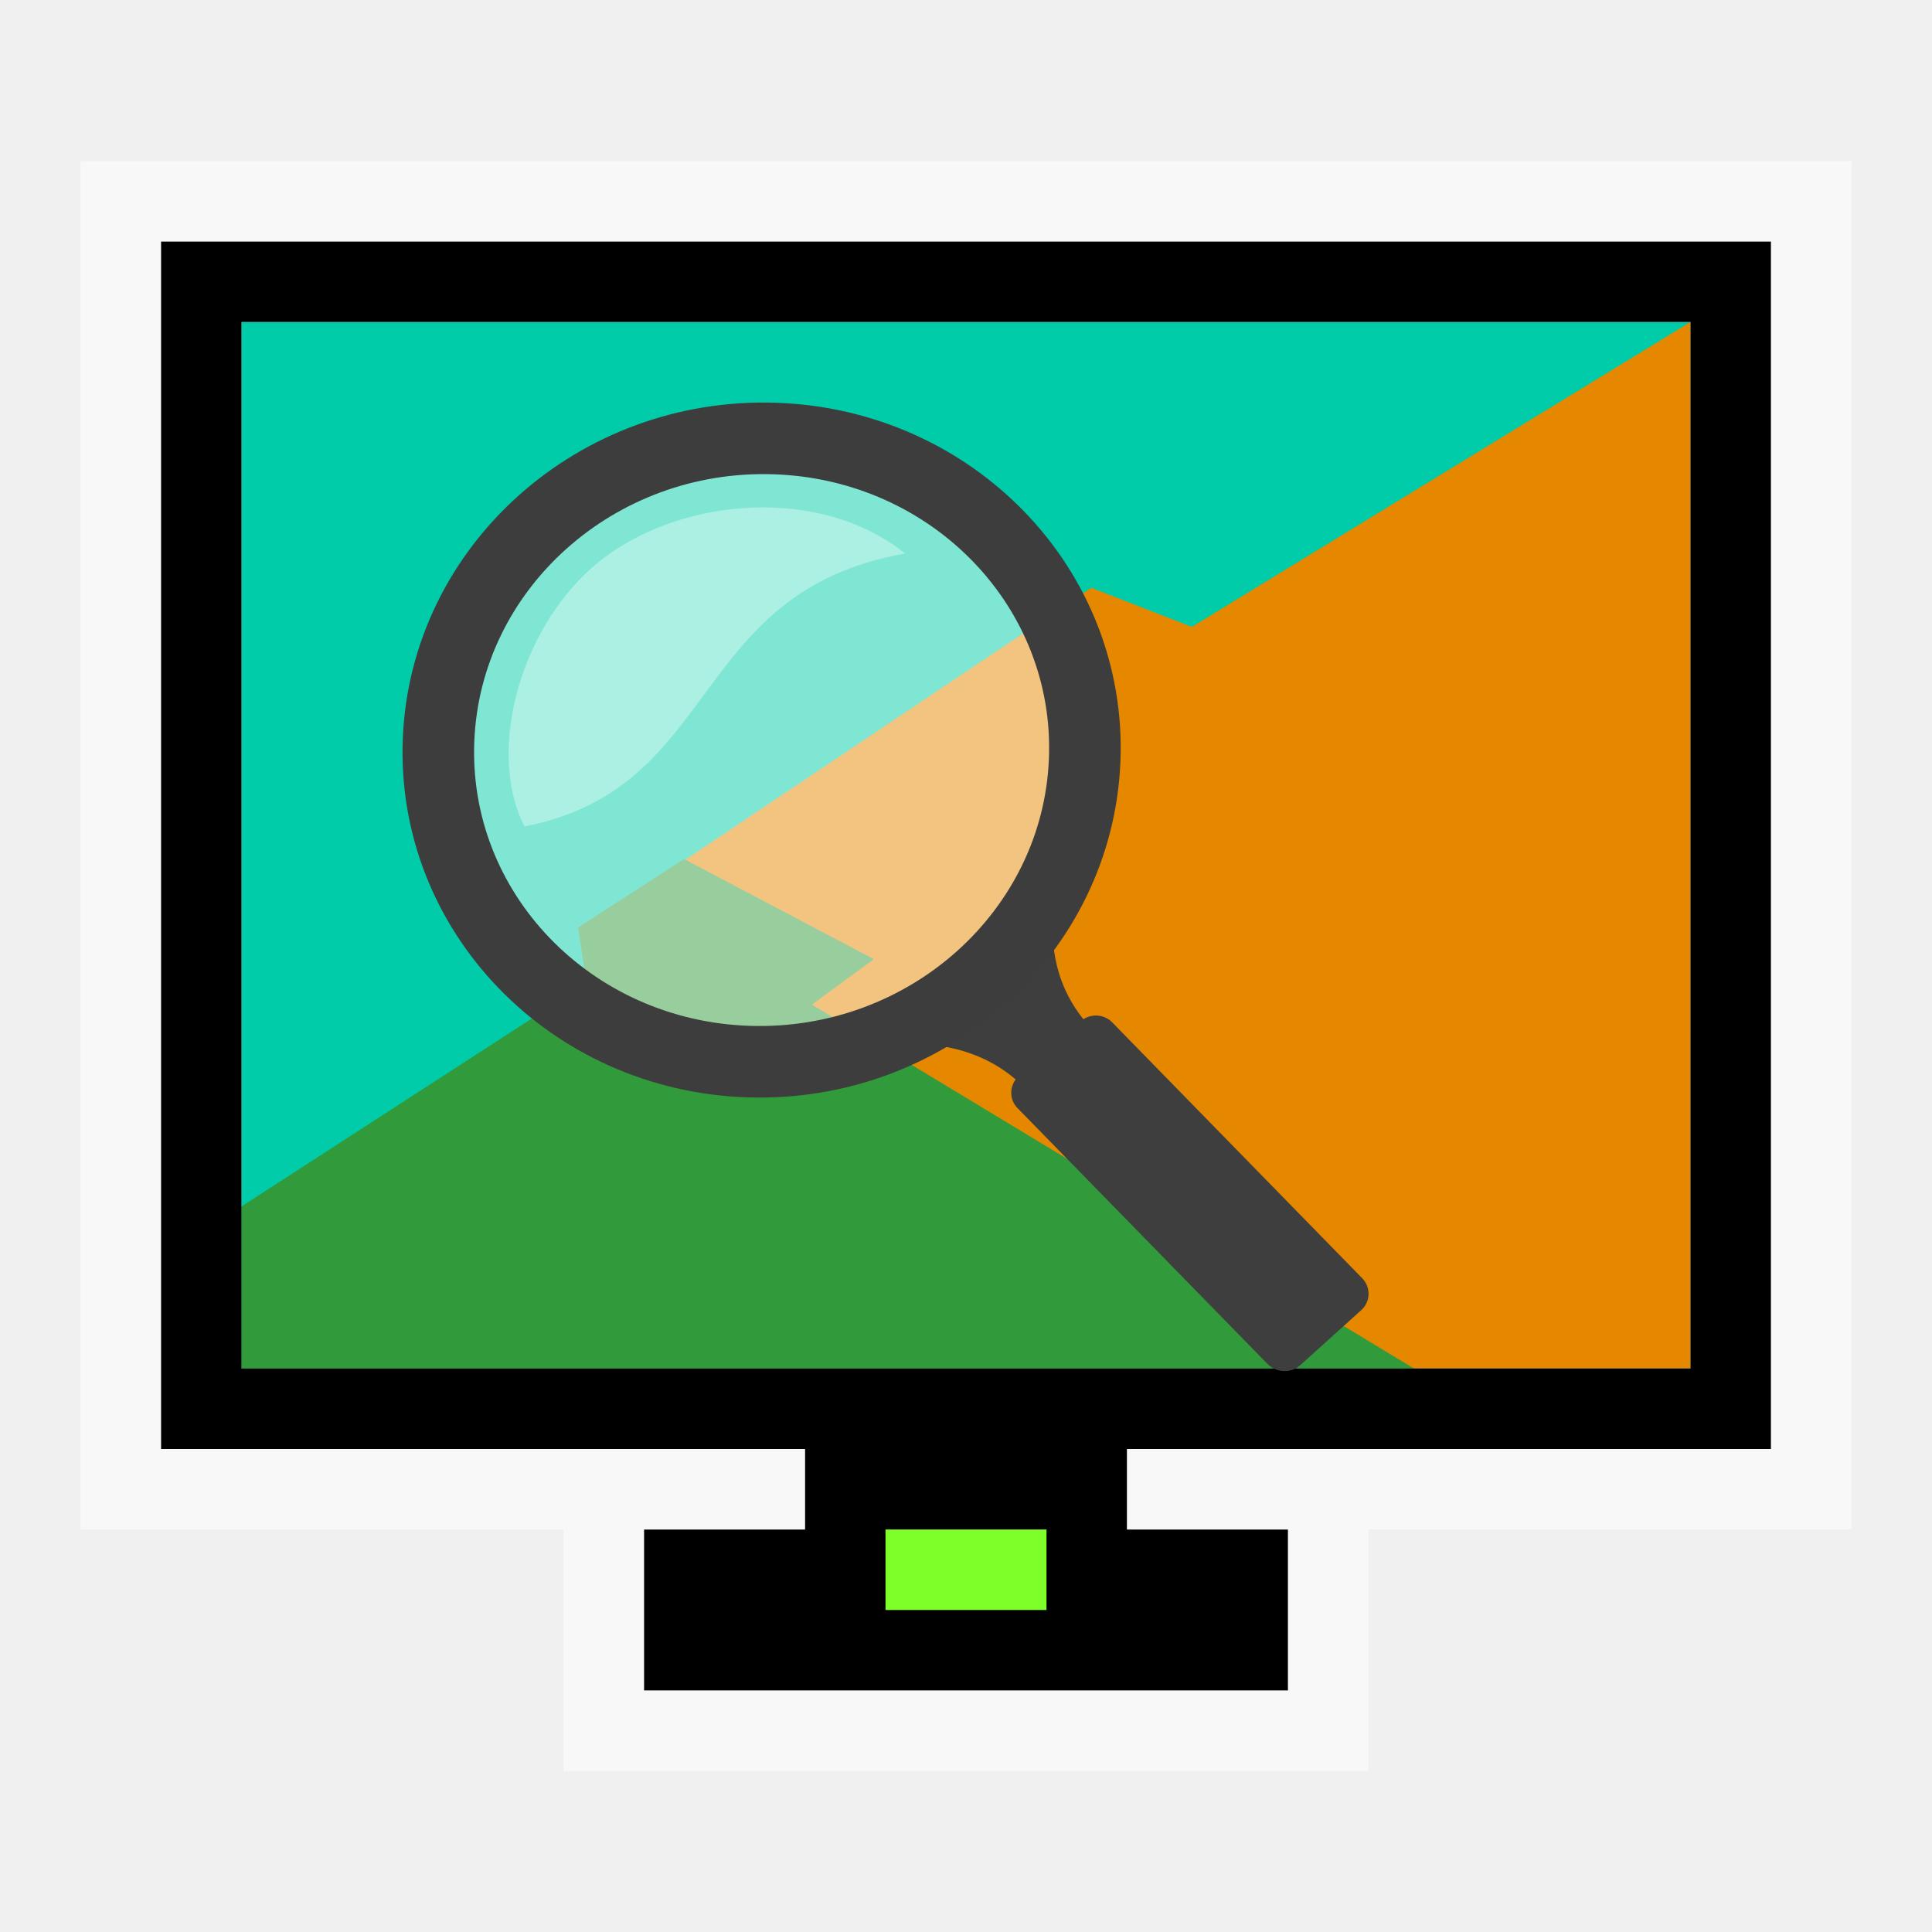
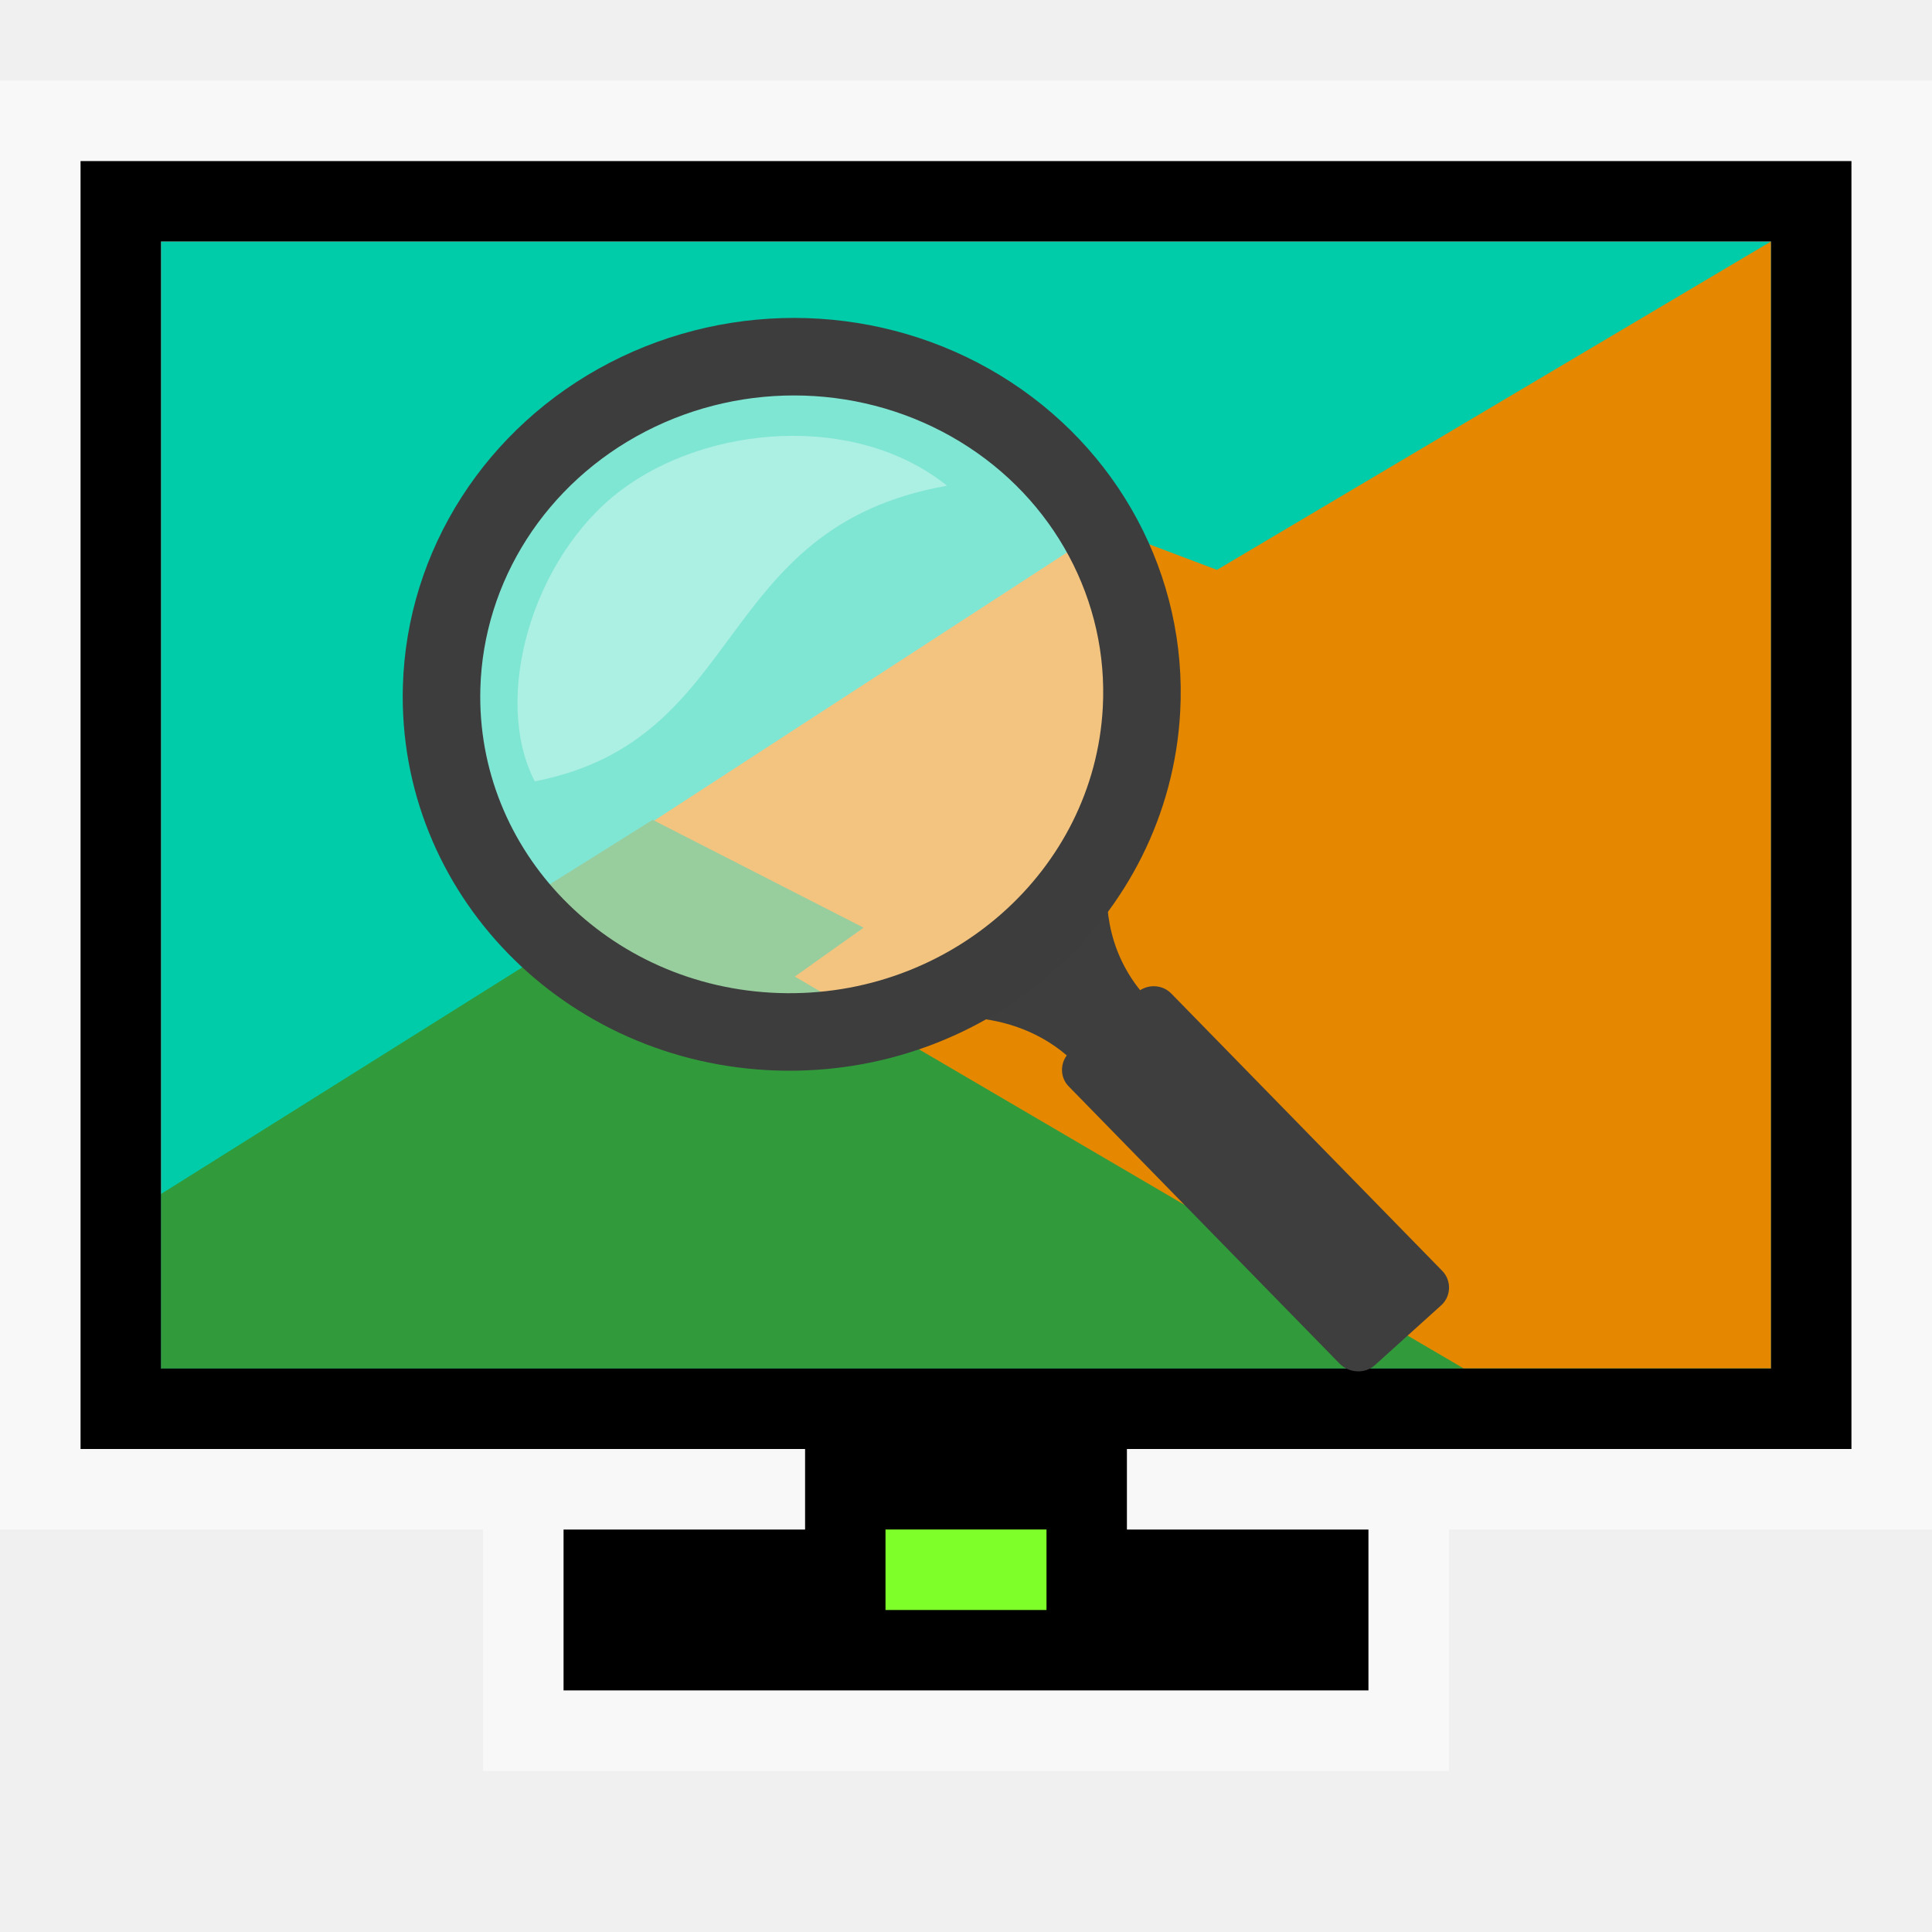
<svg xmlns="http://www.w3.org/2000/svg" width="24" version="1.1" viewBox="0 0 24 24" height="24">
-   <g transform="matrix(0.2571425,0,0,0.2131137,43.99034,5.429972)">
+   <g transform="matrix(0.2857139,0,0,0.2295071,47.54485,4.539969)">
    <path style="fill:#00cca9" d="m -159.407,-6.71 v 61 h 69.997 v -61 z" />
    <path style="fill:#e58800" d="m -89.41,-6.71 -24.085,17.773 -4.863,-2.283 -19.72,15.947 9.1,5.801 -3.058,2.615 28.949,21.146 h 13.681 z" />
    <path style="fill:#319b3b" d="m -138.031,24.593 -5.115,3.991 .41,3.24 -16.671,13.021 v 9.445 h 56.642 l -29.086,-21.213 2.99,-2.648 z " />
  </g>
-   <path style="color:#4d4d4d" d="m 2,3 v 15 h 8 v 1 H 8 v 2 h 8 v -2 h -2 v -1 h 8 V 3 Z M 3,4 H 21 V 17 H 3 Z" />
-   <path style="opacity:.5;fill:#fff;-inkscape-stroke:none;color:#000;stroke-width:1.177" d="m 1,2 v 17 h 9 V 18 H 2 V 3 h 20 v 15 h -8 v 1 h 9 V 2 Z m 6,17 v 3 h 10 v -3 h -1 v 2 H 8 v -2 z" />
+   <path style="color:#4d4d4d" d="m 1,2 v 16 h 9 v 1 H 7 v 2 h 10 v -2 h -3 v -1 h 9 V 2 Z M 2,3 H 22 V 17 H 2 Z" />
+   <path style="opacity:.5;fill:#fff;-inkscape-stroke:none;color:#000;stroke-width:1.177" d="M 0,1 V 19 H 10 V 18 H 1 V 2 h 22 v 16 h -9 v 1 H 24 V 1 Z m 6,18 v 3 h 12 v -3 h -1 v 2 H 7 v -2 z" />
  <path style="fill:#7fff2a;stroke-width:.53" d="m 11,19 h 2 v 1 h -2 z" />
-   <g style="fill-rule:evenodd">
+   <g style="fill-rule:evenodd" transform="matrix(1.083271,0,0,1.083271,-0.4156846,-1.414739)">
    <path style="fill:#3e3e3e;color:#000;stroke-width:.217" d="m 13.193,10.203 c 0,0 -0.058,0.119 -0.129,0.306 -0.193,0.497 -0.36,0.889 -1.018,1.48 -0.611,0.547 -1.302,0.782 -1.636,0.883 -0.007,0.002 -0.02,0.005 -0.027,0.007 -0.078,0.023 -0.265,0.095 -0.265,0.095 -0.001,0 -0.02,0.007 -0.02,0.007 l .068,.204 c 0,0 0.02,-0.007 0.02,-0.007 0,0 0.101,-0.042 0.265,-0.088 0.002,-0 0.005,0 0.007,0 0.467,-0.132 1.441,-0.295 2.159,0.319 -0.078,0.104 -0.074,0.256 0.02,0.353 l 3.106,3.179 c 0.107,0.111 0.292,0.124 0.407,0.02 l .76,-.686 c 0.115,-0.103 0.121,-0.282 0.014,-0.394 l -3.106,-3.179 c -0.096,-0.1 -0.246,-0.113 -0.36,-0.041 -0.385,-0.481 -0.425,-1.029 -0.353,-1.487 0.039,-0.247 0.11,-0.457 0.17,-0.611 0.061,-0.158 0.109,-0.258 0.109,-0.258 0.002,-0.005 0.005,-0.009 0.007,-0.014 l -.197,-.088 z " />
    <g style="fill:#fff">
      <ellipse cx="9.46" cy="9.314" rx="3.693" ry="3.583" style="opacity:.5;stroke-width:.52" />
-       <path style="opacity:.35;stroke-width:.326" d="m 6.516,10.266 c 2.454,-0.476 2.032,-2.914 4.728,-3.39 -1.051,-0.843 -2.752,-0.698 -3.747,0.058 -1.014,0.77 -1.472,2.38 -0.981,3.332 Z " />
+       <path style="opacity:.35;stroke-width:.326" d="M 6.516,10.266 C 8.969,9.79 8.548,7.352 11.244,6.876 10.193,6.034 8.492,6.179 7.497,6.934 6.483,7.704 6.025,9.314 6.516,10.266 Z" />
    </g>
  </g>
-   <path style="fill:none;stroke:#3d3d3d;stroke-width:.889" d="m 13.474,9.447 a 3.871,4.017 85 0,1 -8.026,-0.259 3.871,4.017 85 1,1 8.026,0.259 Z " />
+   <path style="fill:none;stroke:#3d3d3d;stroke-width:.963" d="m 14.18,8.818 a 4.193,4.352 85 0,1 -8.694,-0.281 4.193,4.352 85 1,1 8.694,0.281 Z " />
</svg>
